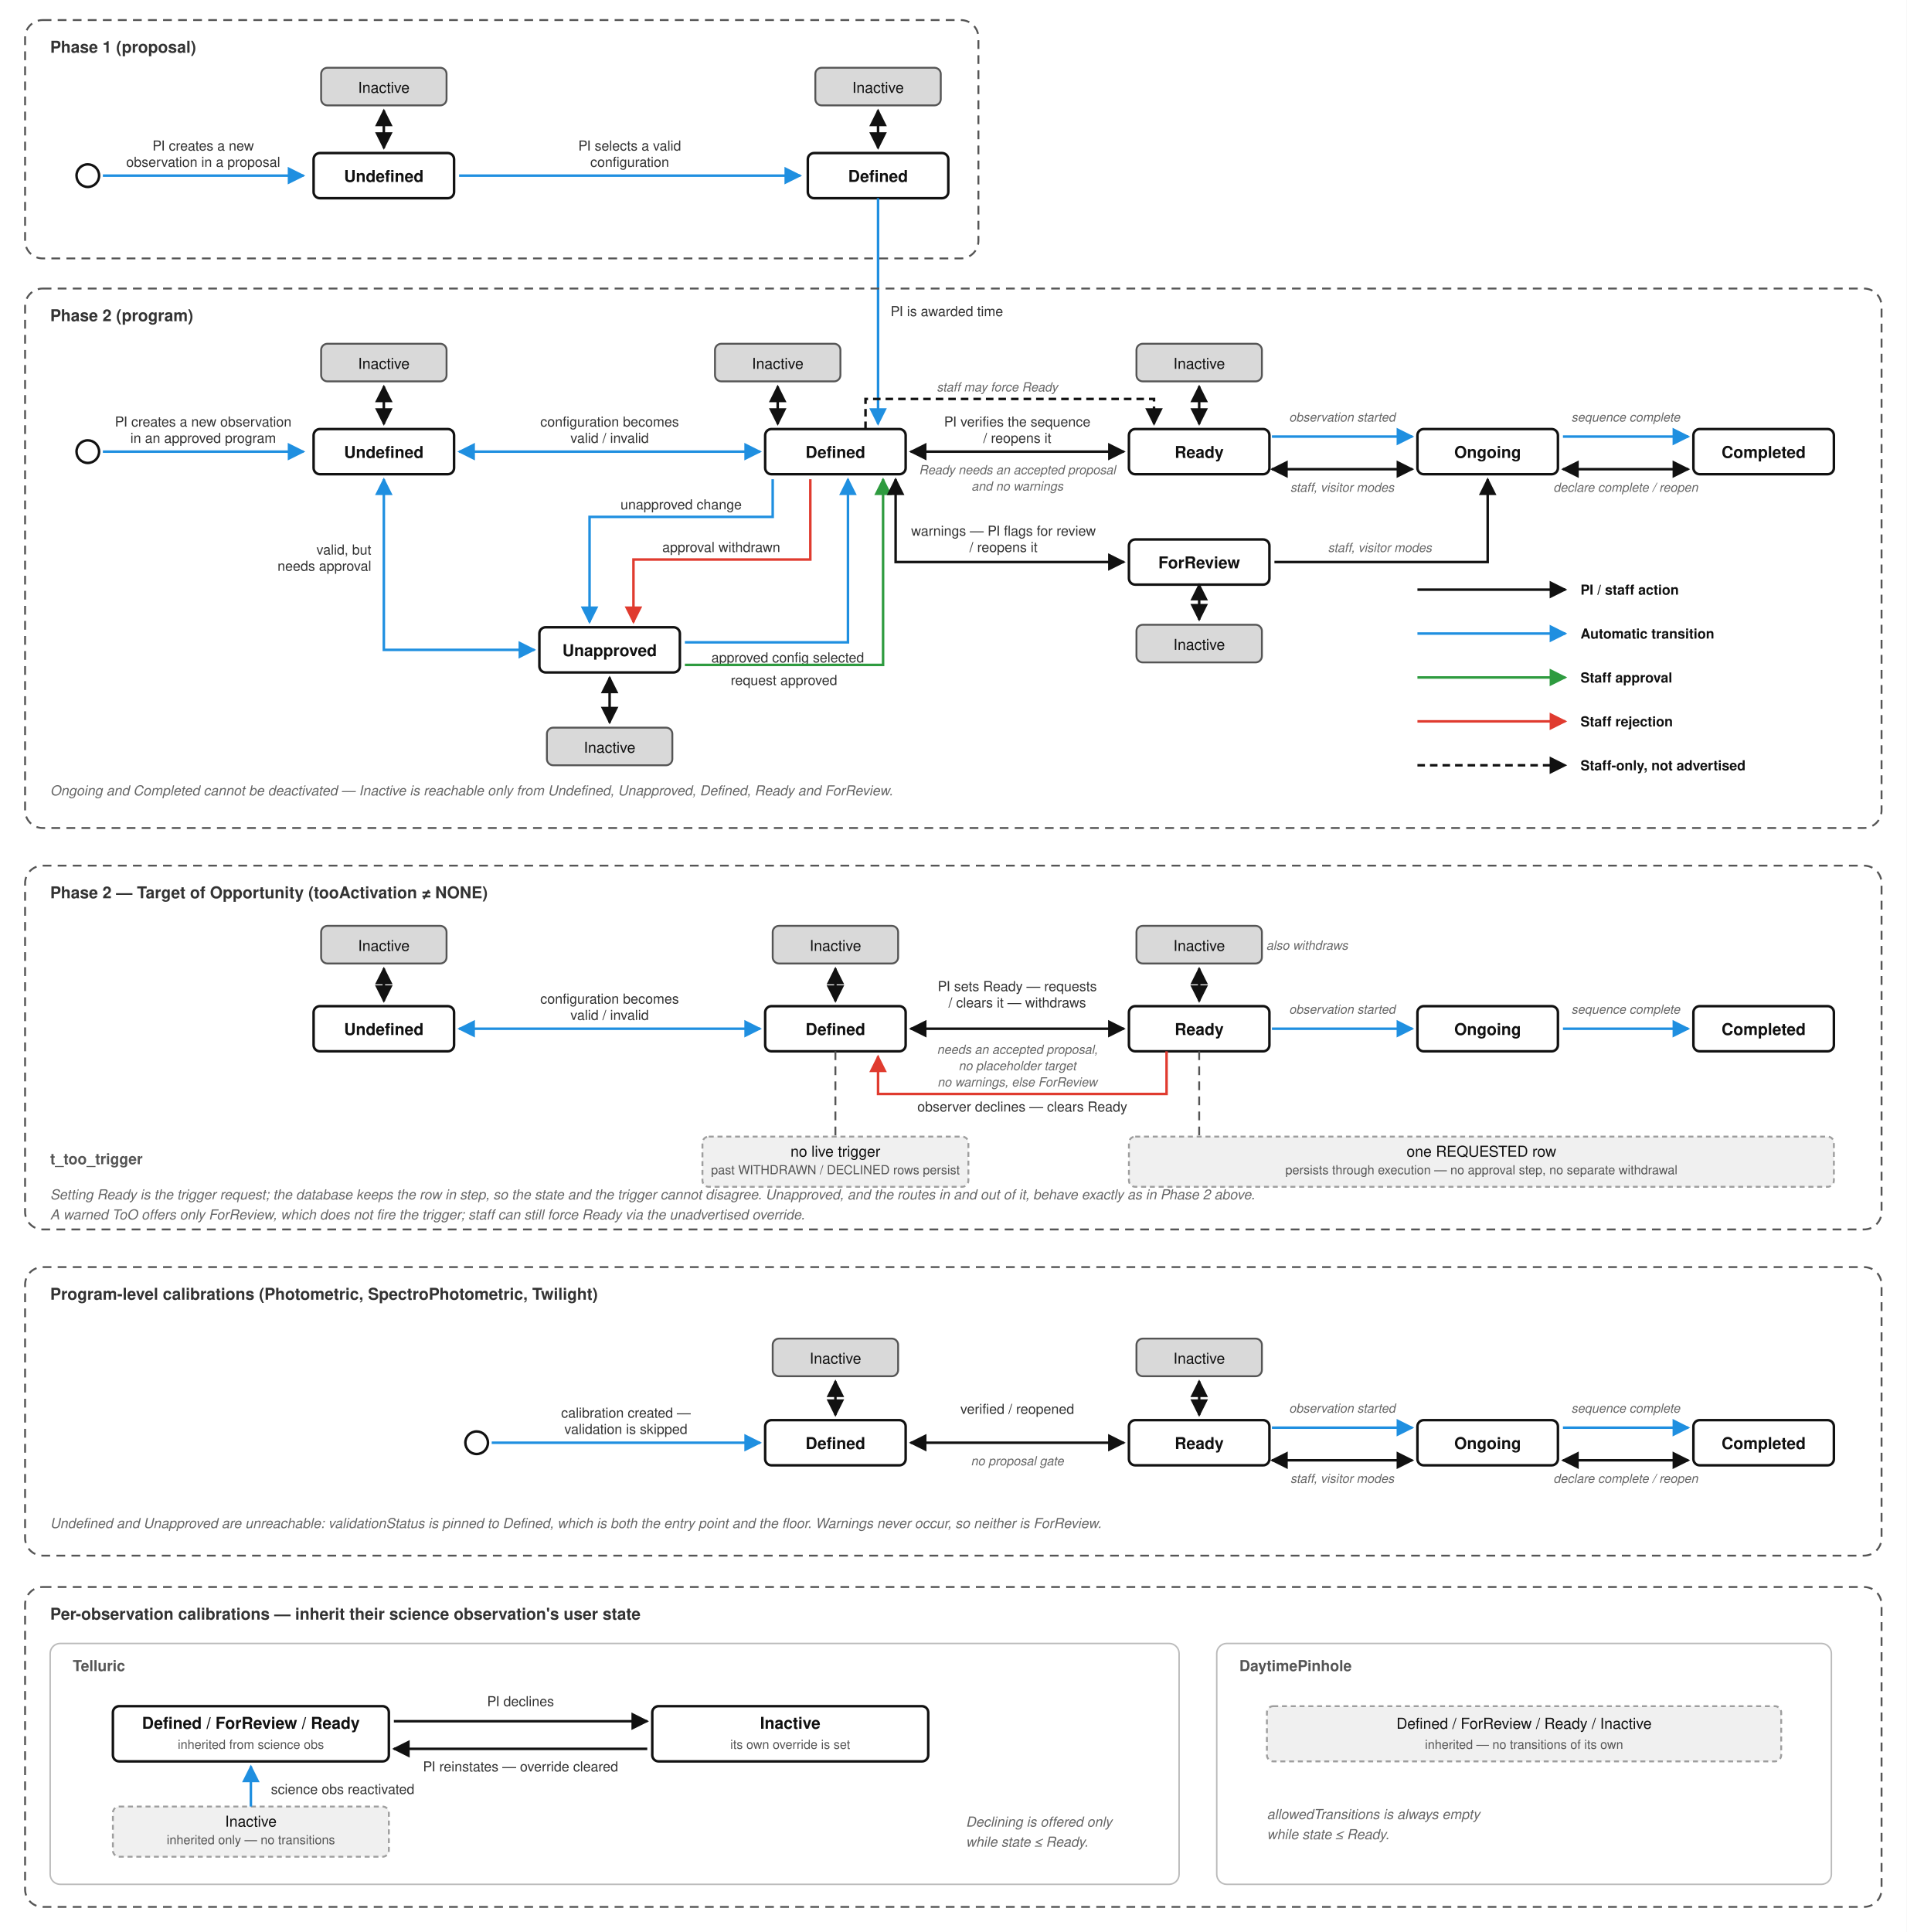
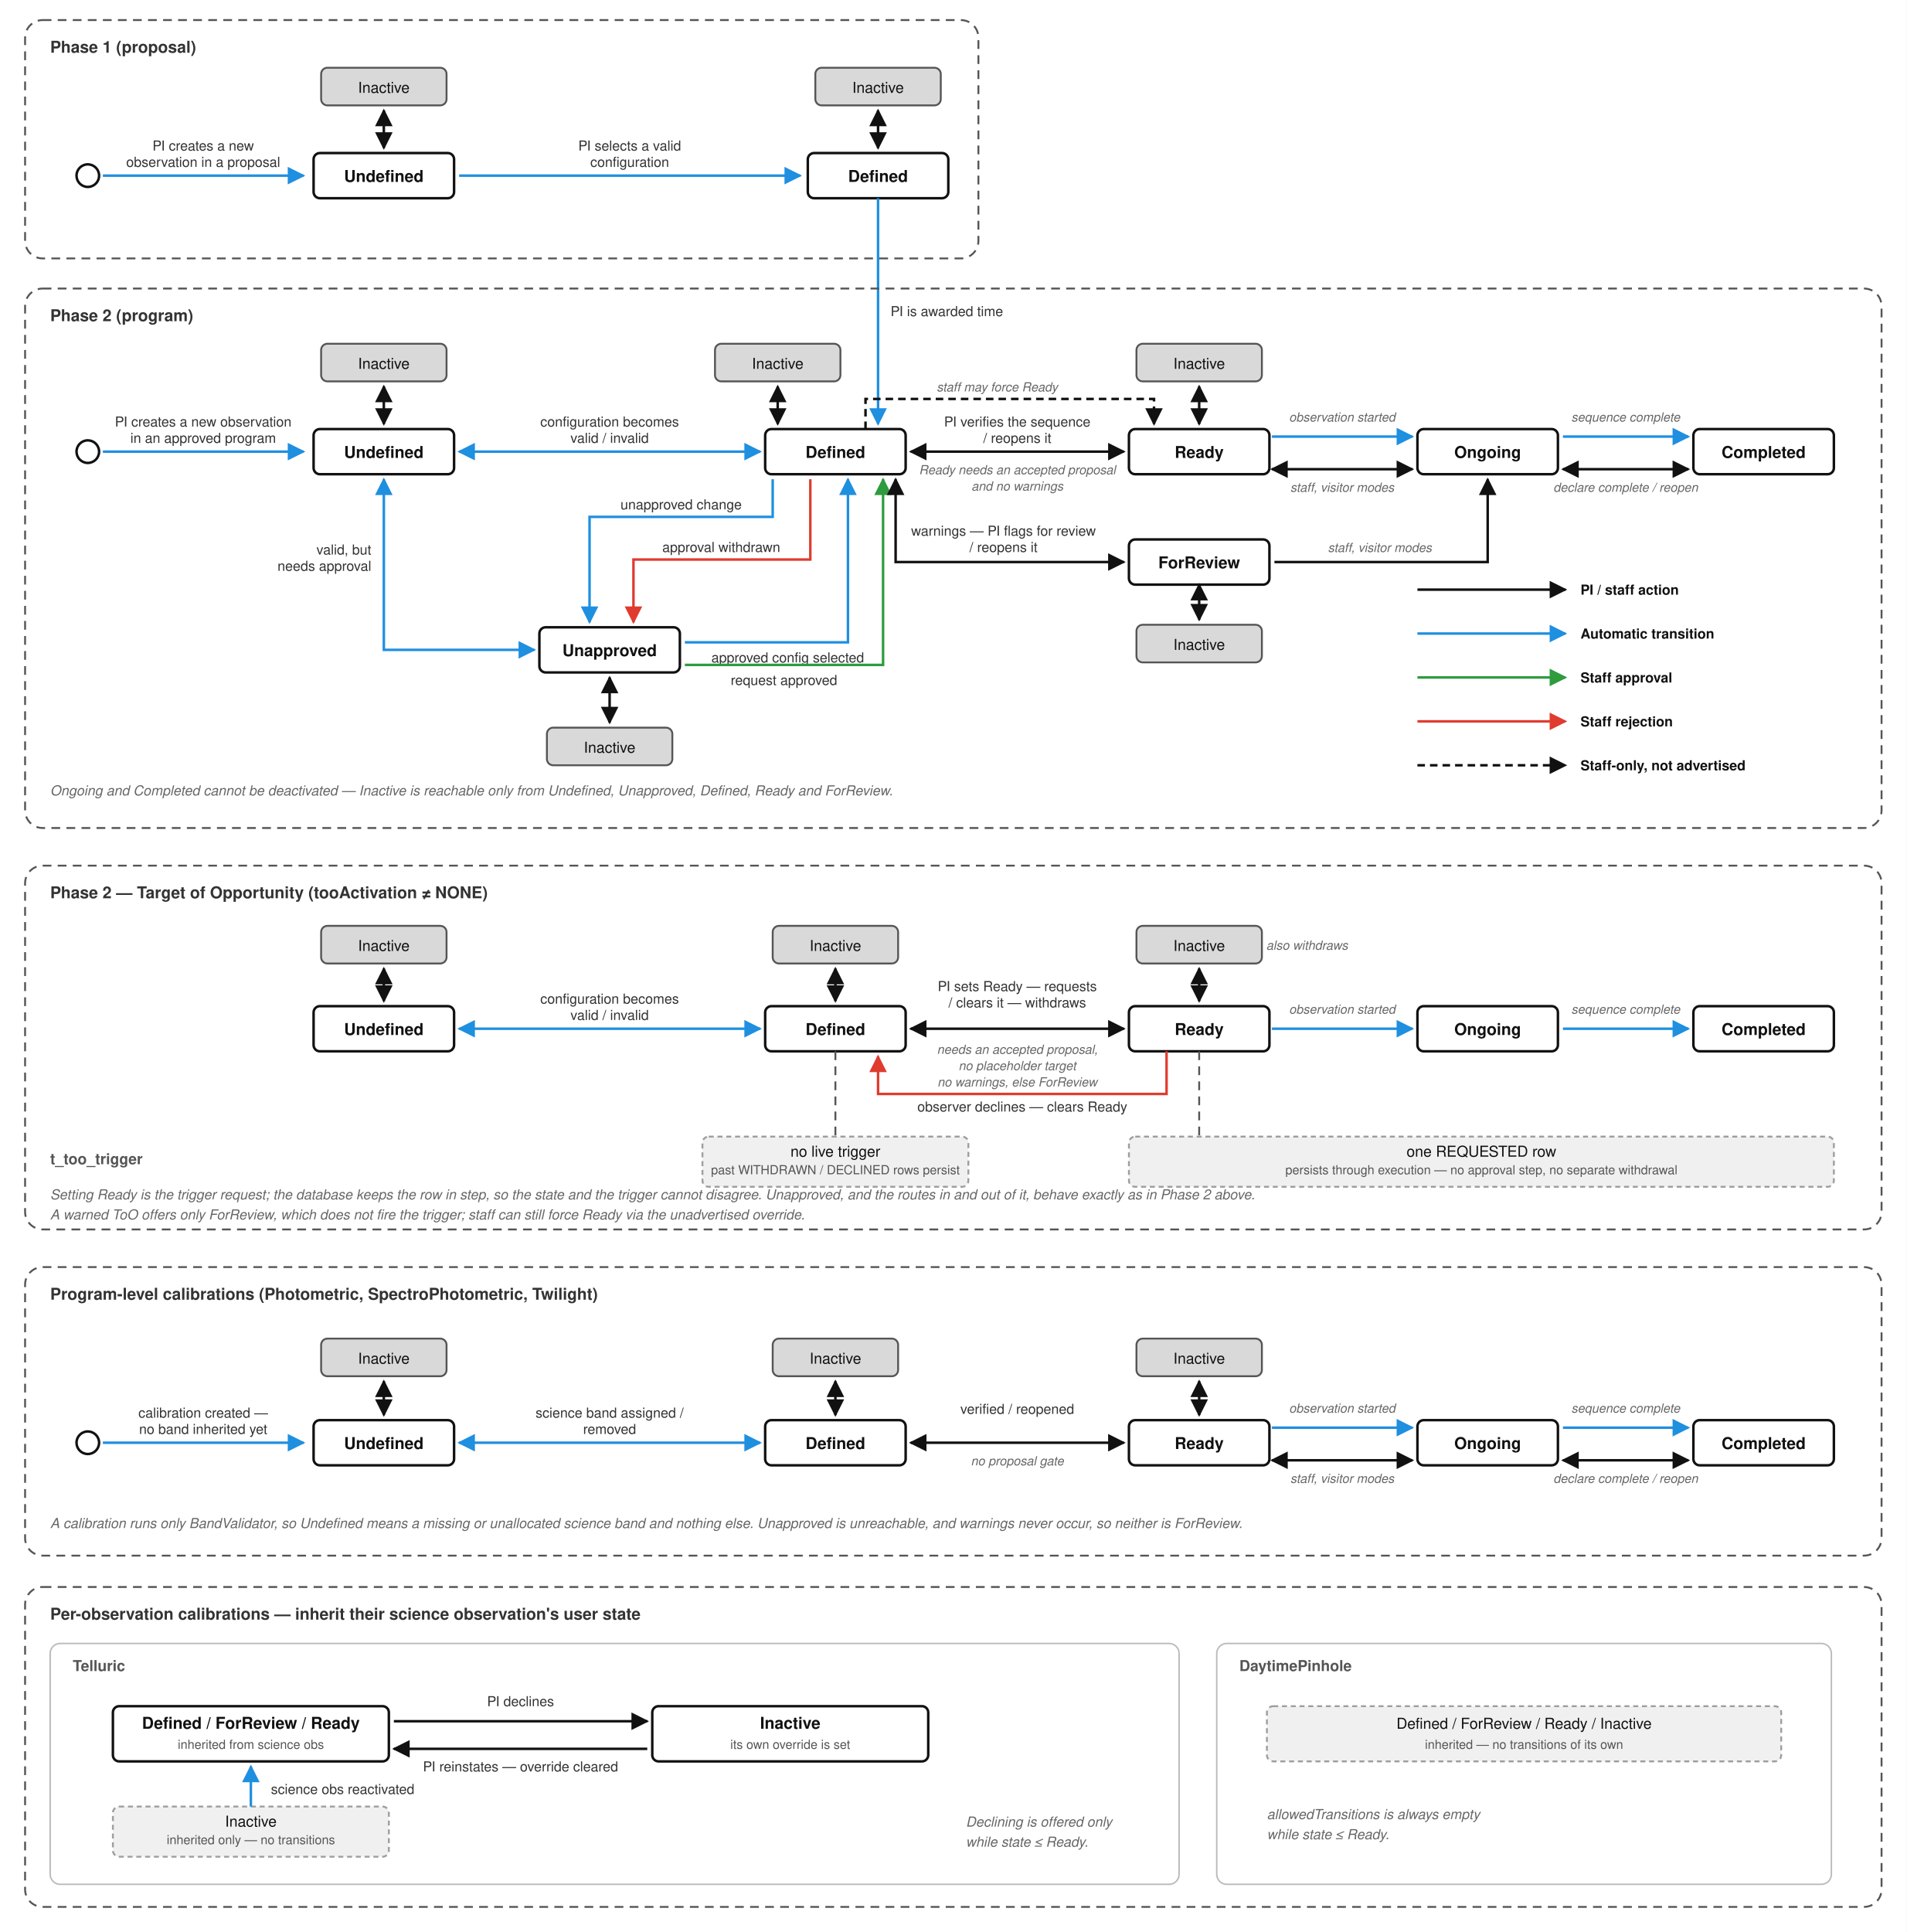
<svg xmlns="http://www.w3.org/2000/svg" viewBox="0 0 1520 1540" width="1520" height="1540" font-family="Helvetica, Arial, sans-serif">
  <defs>
    <marker id="ab-e" viewBox="0 0 10 10" refX="9" refY="5" markerWidth="7" markerHeight="7" orient="auto-start-reverse">
      <path d="M0,0 L10,5 L0,10 z" fill="#111111" />
    </marker>
    <marker id="ab-s" viewBox="0 0 10 10" refX="9" refY="5" markerWidth="7" markerHeight="7" orient="auto-start-reverse">
      <path d="M0,0 L10,5 L0,10 z" fill="#111111" />
    </marker>
    <marker id="au-e" viewBox="0 0 10 10" refX="9" refY="5" markerWidth="7" markerHeight="7" orient="auto-start-reverse">
      <path d="M0,0 L10,5 L0,10 z" fill="#1f8fe0" />
    </marker>
    <marker id="au-s" viewBox="0 0 10 10" refX="9" refY="5" markerWidth="7" markerHeight="7" orient="auto-start-reverse">
      <path d="M0,0 L10,5 L0,10 z" fill="#1f8fe0" />
    </marker>
    <marker id="ag-e" viewBox="0 0 10 10" refX="9" refY="5" markerWidth="7" markerHeight="7" orient="auto-start-reverse">
      <path d="M0,0 L10,5 L0,10 z" fill="#2e9b3f" />
    </marker>
    <marker id="ag-s" viewBox="0 0 10 10" refX="9" refY="5" markerWidth="7" markerHeight="7" orient="auto-start-reverse">
      <path d="M0,0 L10,5 L0,10 z" fill="#2e9b3f" />
    </marker>
    <marker id="ar-e" viewBox="0 0 10 10" refX="9" refY="5" markerWidth="7" markerHeight="7" orient="auto-start-reverse">
      <path d="M0,0 L10,5 L0,10 z" fill="#e03b2f" />
    </marker>
  </defs>
  <style>
    .box    { fill:#ffffff; stroke:#111111; stroke-width:2;   rx:5; }
    .inact  { fill:#d9d9d9; stroke:#555555; stroke-width:1.5; rx:5; }
    .locked { fill:#f0f0f0; stroke:#9e9e9e; stroke-width:1.5; stroke-dasharray:4 3; rx:5; }
    .st     { font-size:13px; fill:#111111; text-anchor:middle; font-weight:600; }
    .si     { font-size:12px; fill:#111111; text-anchor:middle; }
    .sub    { font-size:10px; fill:#555555; text-anchor:middle; }
    .el     { font-size:11px; fill:#333333; text-anchor:middle; }
    .els    { font-size:11px; fill:#333333; text-anchor:start; }
    .ele    { font-size:11px; fill:#333333; text-anchor:end; }
    .note   { font-size:10px; fill:#666666; font-style:italic; text-anchor:middle; }
    .phase  { font-size:13px; fill:#333333; font-weight:700; }
    .grp    { font-size:12px; fill:#555555; font-weight:700; }
    .leg    { font-size:11px; fill:#111111; font-weight:700; text-anchor:start; }
    .foot   { font-size:11px; fill:#666666; font-style:italic; text-anchor:start; }
    .black  { stroke:#111111; stroke-width:2; fill:none; }
    .dash   { stroke:#111111; stroke-width:2; fill:none; stroke-dasharray:6 4; }
    .blue   { stroke:#1f8fe0; stroke-width:2; fill:none; }
    .green  { stroke:#2e9b3f; stroke-width:2; fill:none; }
    .red    { stroke:#e03b2f; stroke-width:2; fill:none; }
    .cont   { fill:none; stroke:#555555; stroke-width:1.5; stroke-dasharray:7 5; }
    .grpbox { fill:none; stroke:#bbbbbb; stroke-width:1.2; }
  </style>
  <rect x="0" y="0" width="1520" height="1540" fill="#ffffff" />
  <rect class="cont" x="20" y="16" width="760" height="190" rx="14" />
  <text class="phase" x="40" y="42">Phase 1 (proposal)</text>
  <circle cx="70" cy="140" r="9" fill="#ffffff" stroke="#111111" stroke-width="2" />
  <line class="blue" x1="82" y1="140" x2="242" y2="140" marker-end="url(#au-e)" />
  <text class="el" x="162" y="120">PI creates a new</text>
  <text class="el" x="162" y="133">observation in a proposal</text>
  <rect class="inact" x="256" y="54" width="100" height="30" />
  <text class="si" x="306" y="74">Inactive</text>
  <line class="black" x1="306" y1="88" x2="306" y2="118" marker-end="url(#ab-e)" marker-start="url(#ab-s)" />
  <rect class="box" x="250" y="122" width="112" height="36" />
  <text class="st" x="306" y="145">Undefined</text>
  <line class="blue" x1="366" y1="140" x2="638" y2="140" marker-end="url(#au-e)" />
  <text class="el" x="502" y="120">PI selects a valid</text>
  <text class="el" x="502" y="133">configuration</text>
  <rect class="inact" x="650" y="54" width="100" height="30" />
  <text class="si" x="700" y="74">Inactive</text>
  <line class="black" x1="700" y1="88" x2="700" y2="118" marker-end="url(#ab-e)" marker-start="url(#ab-s)" />
  <rect class="box" x="644" y="122" width="112" height="36" />
  <text class="st" x="700" y="145">Defined</text>
  <line class="blue" x1="700" y1="158" x2="700" y2="338" marker-end="url(#au-e)" />
  <text class="els" x="710" y="252">PI is awarded time</text>
  <rect class="cont" x="20" y="230" width="1480" height="430" rx="14" />
  <text class="phase" x="40" y="256">Phase 2 (program)</text>
  <circle cx="70" cy="360" r="9" fill="#ffffff" stroke="#111111" stroke-width="2" />
  <line class="blue" x1="82" y1="360" x2="242" y2="360" marker-end="url(#au-e)" />
  <text class="el" x="162" y="340">PI creates a new observation</text>
  <text class="el" x="162" y="353">in an approved program</text>
  <rect class="inact" x="256" y="274" width="100" height="30" />
  <text class="si" x="306" y="294">Inactive</text>
  <line class="black" x1="306" y1="308" x2="306" y2="338" marker-end="url(#ab-e)" marker-start="url(#ab-s)" />
  <rect class="box" x="250" y="342" width="112" height="36" />
  <text class="st" x="306" y="365">Undefined</text>
  <line class="blue" x1="366" y1="360" x2="606" y2="360" marker-end="url(#au-e)" marker-start="url(#au-s)" />
  <text class="el" x="486" y="340">configuration becomes</text>
  <text class="el" x="486" y="353">valid / invalid</text>
  <rect class="inact" x="570" y="274" width="100" height="30" />
  <text class="si" x="620" y="294">Inactive</text>
  <line class="black" x1="620" y1="308" x2="620" y2="338" marker-end="url(#ab-e)" marker-start="url(#ab-s)" />
  <rect class="box" x="610" y="342" width="112" height="36" />
  <text class="st" x="666" y="365">Defined</text>
  <path class="blue" d="M306,382 L306,518 L426,518" marker-end="url(#au-e)" marker-start="url(#au-s)" />
  <text class="ele" x="296" y="442">valid, but</text>
  <text class="ele" x="296" y="455">needs approval</text>
  <rect class="box" x="430" y="500" width="112" height="36" />
  <text class="st" x="486" y="523">Unapproved</text>
  <line class="black" x1="486" y1="540" x2="486" y2="576" marker-end="url(#ab-e)" marker-start="url(#ab-s)" />
  <rect class="inact" x="436" y="580" width="100" height="30" />
  <text class="si" x="486" y="600">Inactive</text>
  <path class="blue" d="M616,382 L616,412 L470,412 L470,496" marker-end="url(#au-e)" />
  <text class="el" x="543" y="406">unapproved change</text>
  <path class="red" d="M646,382 L646,446 L505,446 L505,496" marker-end="url(#ar-e)" />
  <text class="el" x="575" y="440">approval withdrawn</text>
  <path class="blue" d="M546,512 L676,512 L676,382" marker-end="url(#au-e)" />
  <text class="el" x="628" y="528">approved config selected</text>
  <path class="green" d="M546,530 L704,530 L704,382" marker-end="url(#ag-e)" />
  <text class="el" x="625" y="546">request approved</text>
  <line class="black" x1="726" y1="360" x2="896" y2="360" marker-end="url(#ab-e)" marker-start="url(#ab-s)" />
  <text class="el" x="811" y="340">PI verifies the sequence</text>
  <text class="el" x="811" y="353">/ reopens it</text>
  <text class="note" x="811" y="378">Ready needs an accepted proposal</text>
  <text class="note" x="811" y="391">and no warnings</text>
  <rect class="inact" x="906" y="274" width="100" height="30" />
  <text class="si" x="956" y="294">Inactive</text>
  <line class="black" x1="956" y1="308" x2="956" y2="338" marker-end="url(#ab-e)" marker-start="url(#ab-s)" />
  <rect class="box" x="900" y="342" width="112" height="36" />
  <text class="st" x="956" y="365">Ready</text>
  <line class="blue" x1="1014" y1="348" x2="1126" y2="348" marker-end="url(#au-e)" />
  <text class="note" x="1070" y="336">observation started</text>
  <line class="black" x1="1014" y1="374" x2="1126" y2="374" marker-end="url(#ab-e)" marker-start="url(#ab-s)" />
  <text class="note" x="1070" y="392">staff, visitor modes</text>
  <rect class="box" x="1130" y="342" width="112" height="36" />
  <text class="st" x="1186" y="365">Ongoing</text>
  <line class="blue" x1="1246" y1="348" x2="1346" y2="348" marker-end="url(#au-e)" />
  <text class="note" x="1296" y="336">sequence complete</text>
  <line class="black" x1="1246" y1="374" x2="1346" y2="374" marker-end="url(#ab-e)" marker-start="url(#ab-s)" />
  <text class="note" x="1296" y="392">declare complete / reopen</text>
  <rect class="box" x="1350" y="342" width="112" height="36" />
  <text class="st" x="1406" y="365">Completed</text>
  <path class="black" d="M714,382 L714,448 L896,448" marker-end="url(#ab-e)" marker-start="url(#ab-s)" />
  <text class="el" x="800" y="427">warnings — PI flags for review</text>
  <text class="el" x="800" y="440">/ reopens it</text>
  <rect class="box" x="900" y="430" width="112" height="36" />
  <text class="st" x="956" y="453">ForReview</text>
  <line class="black" x1="956" y1="466" x2="956" y2="494" marker-end="url(#ab-e)" marker-start="url(#ab-s)" />
  <rect class="inact" x="906" y="498" width="100" height="30" />
  <text class="si" x="956" y="518">Inactive</text>
  <path class="black" d="M1016,448 L1186,448 L1186,382" marker-end="url(#ab-e)" />
  <text class="note" x="1100" y="440">staff, visitor modes</text>
  <path class="dash" d="M690,342 L690,318 L920,318 L920,338" marker-end="url(#ab-e)" />
  <text class="note" x="795" y="312">staff may force Ready</text>
  <line class="black" x1="1130" y1="470" x2="1248" y2="470" marker-end="url(#ab-e)" />
  <text class="leg" x="1260" y="474">PI / staff action</text>
  <line class="blue" x1="1130" y1="505" x2="1248" y2="505" marker-end="url(#au-e)" />
  <text class="leg" x="1260" y="509">Automatic transition</text>
  <line class="green" x1="1130" y1="540" x2="1248" y2="540" marker-end="url(#ag-e)" />
  <text class="leg" x="1260" y="544">Staff approval</text>
  <line class="red" x1="1130" y1="575" x2="1248" y2="575" marker-end="url(#ar-e)" />
  <text class="leg" x="1260" y="579">Staff rejection</text>
  <line class="dash" x1="1130" y1="610" x2="1248" y2="610" marker-end="url(#ab-e)" />
  <text class="leg" x="1260" y="614">Staff-only, not advertised</text>
  <text class="foot" x="40" y="634">Ongoing and Completed cannot be deactivated — Inactive is reachable only from Undefined, Unapproved, Defined, Ready and ForReview.</text>
  <rect class="cont" x="20" y="690" width="1480" height="290" rx="14" />
  <text class="phase" x="40" y="716">Phase 2 — Target of Opportunity (tooActivation ≠ NONE)</text>
  <rect class="inact" x="256" y="738" width="100" height="30" />
  <text class="si" x="306" y="758">Inactive</text>
  <line class="black" x1="306" y1="772" x2="306" y2="798" marker-end="url(#ab-e)" marker-start="url(#ab-s)" />
  <rect class="box" x="250" y="802" width="112" height="36" />
  <text class="st" x="306" y="825">Undefined</text>
  <line class="blue" x1="366" y1="820" x2="606" y2="820" marker-end="url(#au-e)" marker-start="url(#au-s)" />
  <text class="el" x="486" y="800">configuration becomes</text>
  <text class="el" x="486" y="813">valid / invalid</text>
  <rect class="inact" x="616" y="738" width="100" height="30" />
  <text class="si" x="666" y="758">Inactive</text>
  <line class="black" x1="666" y1="772" x2="666" y2="798" marker-end="url(#ab-e)" marker-start="url(#ab-s)" />
  <rect class="box" x="610" y="802" width="112" height="36" />
  <text class="st" x="666" y="825">Defined</text>
  <line class="black" x1="726" y1="820" x2="896" y2="820" marker-end="url(#ab-e)" marker-start="url(#ab-s)" />
  <text class="el" x="811" y="790">PI sets Ready — requests</text>
  <text class="el" x="811" y="803">/ clears it — withdraws</text>
  <text class="note" x="811" y="840">needs an accepted proposal,</text>
  <text class="note" x="811" y="853">no placeholder target</text>
  <text class="note" x="811" y="866">no warnings, else ForReview</text>
  <rect class="inact" x="906" y="738" width="100" height="30" />
  <text class="si" x="956" y="758">Inactive</text>
  <line class="black" x1="956" y1="772" x2="956" y2="798" marker-end="url(#ab-e)" marker-start="url(#ab-s)" />
  <text class="note" x="1042" y="757">also withdraws</text>
  <rect class="box" x="900" y="802" width="112" height="36" />
  <text class="st" x="956" y="825">Ready</text>
  <line class="blue" x1="1014" y1="820" x2="1126" y2="820" marker-end="url(#au-e)" />
  <text class="note" x="1070" y="808">observation started</text>
  <rect class="box" x="1130" y="802" width="112" height="36" />
  <text class="st" x="1186" y="825">Ongoing</text>
  <line class="blue" x1="1246" y1="820" x2="1346" y2="820" marker-end="url(#au-e)" />
  <text class="note" x="1296" y="808">sequence complete</text>
  <rect class="box" x="1350" y="802" width="112" height="36" />
  <text class="st" x="1406" y="825">Completed</text>
  <path class="red" d="M930,838 L930,872 L700,872 L700,842" marker-end="url(#ar-e)" />
  <text class="el" x="815" y="886">observer declines — clears Ready</text>
  <text class="grp" x="40" y="928">t_too_trigger</text>
  <line class="cont" x1="666" y1="838" x2="666" y2="906" />
  <line class="cont" x1="956" y1="838" x2="956" y2="906" />
  <rect class="locked" x="560" y="906" width="212" height="40" />
  <text class="si" x="666" y="922">no live trigger</text>
  <text class="sub" x="666" y="936">past WITHDRAWN / DECLINED rows persist</text>
  <rect class="locked" x="900" y="906" width="562" height="40" />
  <text class="si" x="1181" y="922">one REQUESTED row</text>
  <text class="sub" x="1181" y="936">persists through execution — no approval step, no separate withdrawal</text>
  <text class="foot" x="40" y="956">Setting Ready is the trigger request; the database keeps the row in step, so the state and the trigger cannot disagree. Unapproved, and the routes in and out of it, behave exactly as in Phase 2 above.</text>
  <text class="foot" x="40" y="972">A warned ToO offers only ForReview, which does not fire the trigger; staff can still force Ready via the unadvertised override.</text>
  <rect class="cont" x="20" y="1010" width="1480" height="230" rx="14" />
  <text class="phase" x="40" y="1036">Program-level calibrations (Photometric, SpectroPhotometric, Twilight)</text>
-   <circle cx="380" cy="1150" r="9" fill="#ffffff" stroke="#111111" stroke-width="2" />
-   <line class="blue" x1="392" y1="1150" x2="606" y2="1150" marker-end="url(#au-e)" />
-   <text class="el" x="499" y="1130">calibration created —</text>
-   <text class="el" x="499" y="1143">validation is skipped</text>
+   <circle cx="70" cy="1150" r="9" fill="#ffffff" stroke="#111111" stroke-width="2" />
+   <line class="blue" x1="82" y1="1150" x2="242" y2="1150" marker-end="url(#au-e)" />
+   <text class="el" x="162" y="1130">calibration created —</text>
+   <text class="el" x="162" y="1143">no band inherited yet</text>
+   <rect class="inact" x="256" y="1067" width="100" height="30" />
+   <text class="si" x="306" y="1087">Inactive</text>
+   <line class="black" x1="306" y1="1101" x2="306" y2="1128" marker-end="url(#ab-e)" marker-start="url(#ab-s)" />
+   <rect class="box" x="250" y="1132" width="112" height="36" />
+   <text class="st" x="306" y="1155">Undefined</text>
+   <line class="blue" x1="366" y1="1150" x2="606" y2="1150" marker-end="url(#au-e)" marker-start="url(#au-s)" />
+   <text class="el" x="486" y="1130">science band assigned /</text>
+   <text class="el" x="486" y="1143">removed</text>
  <rect class="inact" x="616" y="1067" width="100" height="30" />
  <text class="si" x="666" y="1087">Inactive</text>
  <line class="black" x1="666" y1="1101" x2="666" y2="1128" marker-end="url(#ab-e)" marker-start="url(#ab-s)" />
  <rect class="box" x="610" y="1132" width="112" height="36" />
  <text class="st" x="666" y="1155">Defined</text>
  <line class="black" x1="726" y1="1150" x2="896" y2="1150" marker-end="url(#ab-e)" marker-start="url(#ab-s)" />
  <text class="el" x="811" y="1127">verified / reopened</text>
  <text class="note" x="811" y="1168">no proposal gate</text>
  <rect class="inact" x="906" y="1067" width="100" height="30" />
  <text class="si" x="956" y="1087">Inactive</text>
  <line class="black" x1="956" y1="1101" x2="956" y2="1128" marker-end="url(#ab-e)" marker-start="url(#ab-s)" />
  <rect class="box" x="900" y="1132" width="112" height="36" />
  <text class="st" x="956" y="1155">Ready</text>
  <line class="blue" x1="1014" y1="1138" x2="1126" y2="1138" marker-end="url(#au-e)" />
  <text class="note" x="1070" y="1126">observation started</text>
  <line class="black" x1="1014" y1="1164" x2="1126" y2="1164" marker-end="url(#ab-e)" marker-start="url(#ab-s)" />
  <text class="note" x="1070" y="1182">staff, visitor modes</text>
  <rect class="box" x="1130" y="1132" width="112" height="36" />
  <text class="st" x="1186" y="1155">Ongoing</text>
  <line class="blue" x1="1246" y1="1138" x2="1346" y2="1138" marker-end="url(#au-e)" />
  <text class="note" x="1296" y="1126">sequence complete</text>
  <line class="black" x1="1246" y1="1164" x2="1346" y2="1164" marker-end="url(#ab-e)" marker-start="url(#ab-s)" />
  <text class="note" x="1296" y="1182">declare complete / reopen</text>
  <rect class="box" x="1350" y="1132" width="112" height="36" />
  <text class="st" x="1406" y="1155">Completed</text>
-   <text class="foot" x="40" y="1218">Undefined and Unapproved are unreachable: validationStatus is pinned to Defined, which is both the entry point and the floor. Warnings never occur, so neither is ForReview.</text>
+   <text class="foot" x="40" y="1218">A calibration runs only BandValidator, so Undefined means a missing or unallocated science band and nothing else. Unapproved is unreachable, and warnings never occur, so neither is ForReview.</text>
  <rect class="cont" x="20" y="1265" width="1480" height="255" rx="14" />
  <text class="phase" x="40" y="1291">Per-observation calibrations — inherit their science observation's user state</text>
  <rect class="grpbox" x="40" y="1310" width="900" height="192" rx="8" />
  <text class="grp" x="58" y="1332">Telluric</text>
  <rect class="box" x="90" y="1360" width="220" height="44" />
  <text class="st" x="200" y="1378">Defined / ForReview / Ready</text>
  <text class="sub" x="200" y="1394">inherited from science obs</text>
  <line class="black" x1="314" y1="1372" x2="516" y2="1372" marker-end="url(#ab-e)" />
  <text class="el" x="415" y="1360">PI declines</text>
  <line class="black" x1="516" y1="1394" x2="314" y2="1394" marker-end="url(#ab-e)" />
  <text class="el" x="415" y="1412">PI reinstates — override cleared</text>
  <rect class="box" x="520" y="1360" width="220" height="44" />
  <text class="st" x="630" y="1378">Inactive</text>
  <text class="sub" x="630" y="1394">its own override is set</text>
  <rect class="locked" x="90" y="1440" width="220" height="40" />
  <text class="si" x="200" y="1456">Inactive</text>
  <text class="sub" x="200" y="1470">inherited only — no transitions</text>
  <line class="blue" x1="200" y1="1440" x2="200" y2="1408" marker-end="url(#au-e)" />
  <text class="els" x="216" y="1430">science obs reactivated</text>
  <text class="foot" x="770" y="1456">Declining is offered only</text>
  <text class="foot" x="770" y="1472">while state ≤ Ready.</text>
  <rect class="grpbox" x="970" y="1310" width="490" height="192" rx="8" />
  <text class="grp" x="988" y="1332">DaytimePinhole</text>
  <rect class="locked" x="1010" y="1360" width="410" height="44" />
  <text class="si" x="1215" y="1378">Defined / ForReview / Ready / Inactive</text>
  <text class="sub" x="1215" y="1394">inherited — no transitions of its own</text>
  <text class="foot" x="1010" y="1450">allowedTransitions is always empty</text>
  <text class="foot" x="1010" y="1466">while state ≤ Ready.</text>
</svg>
